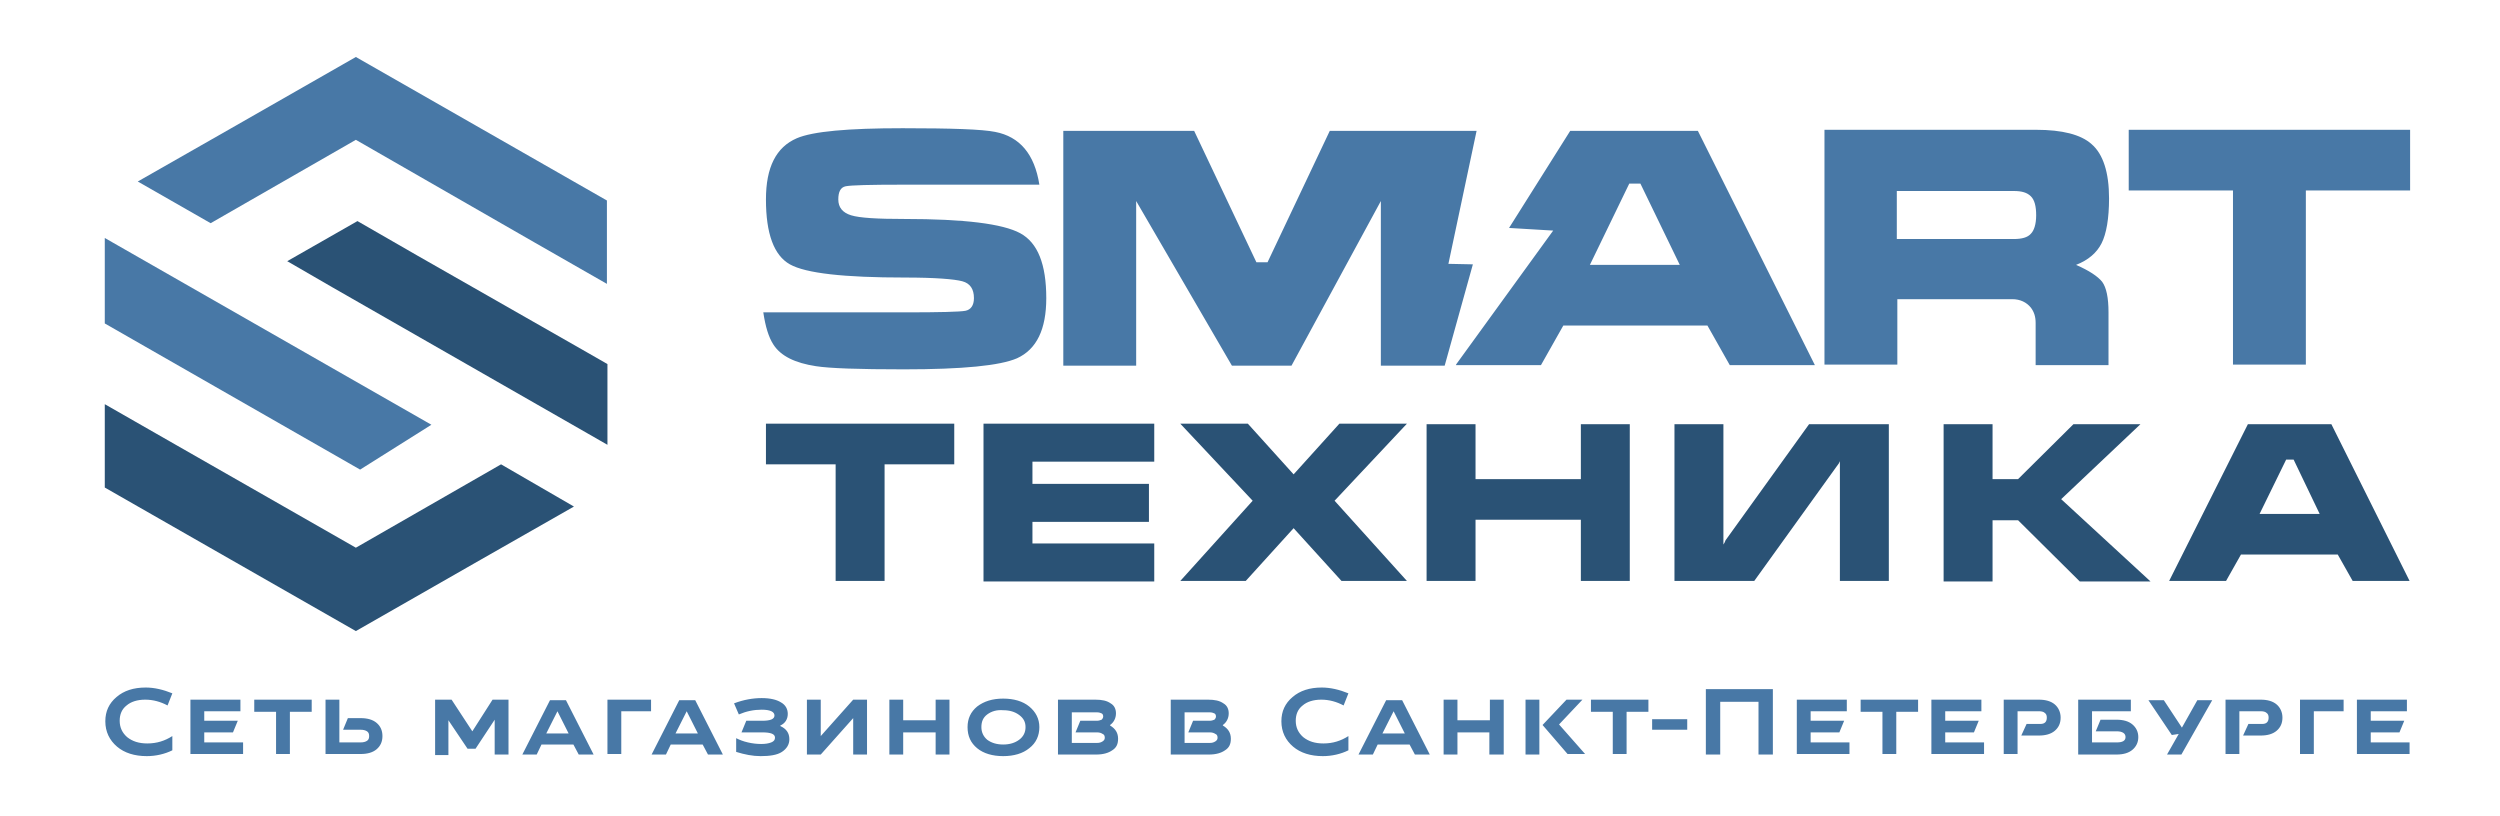
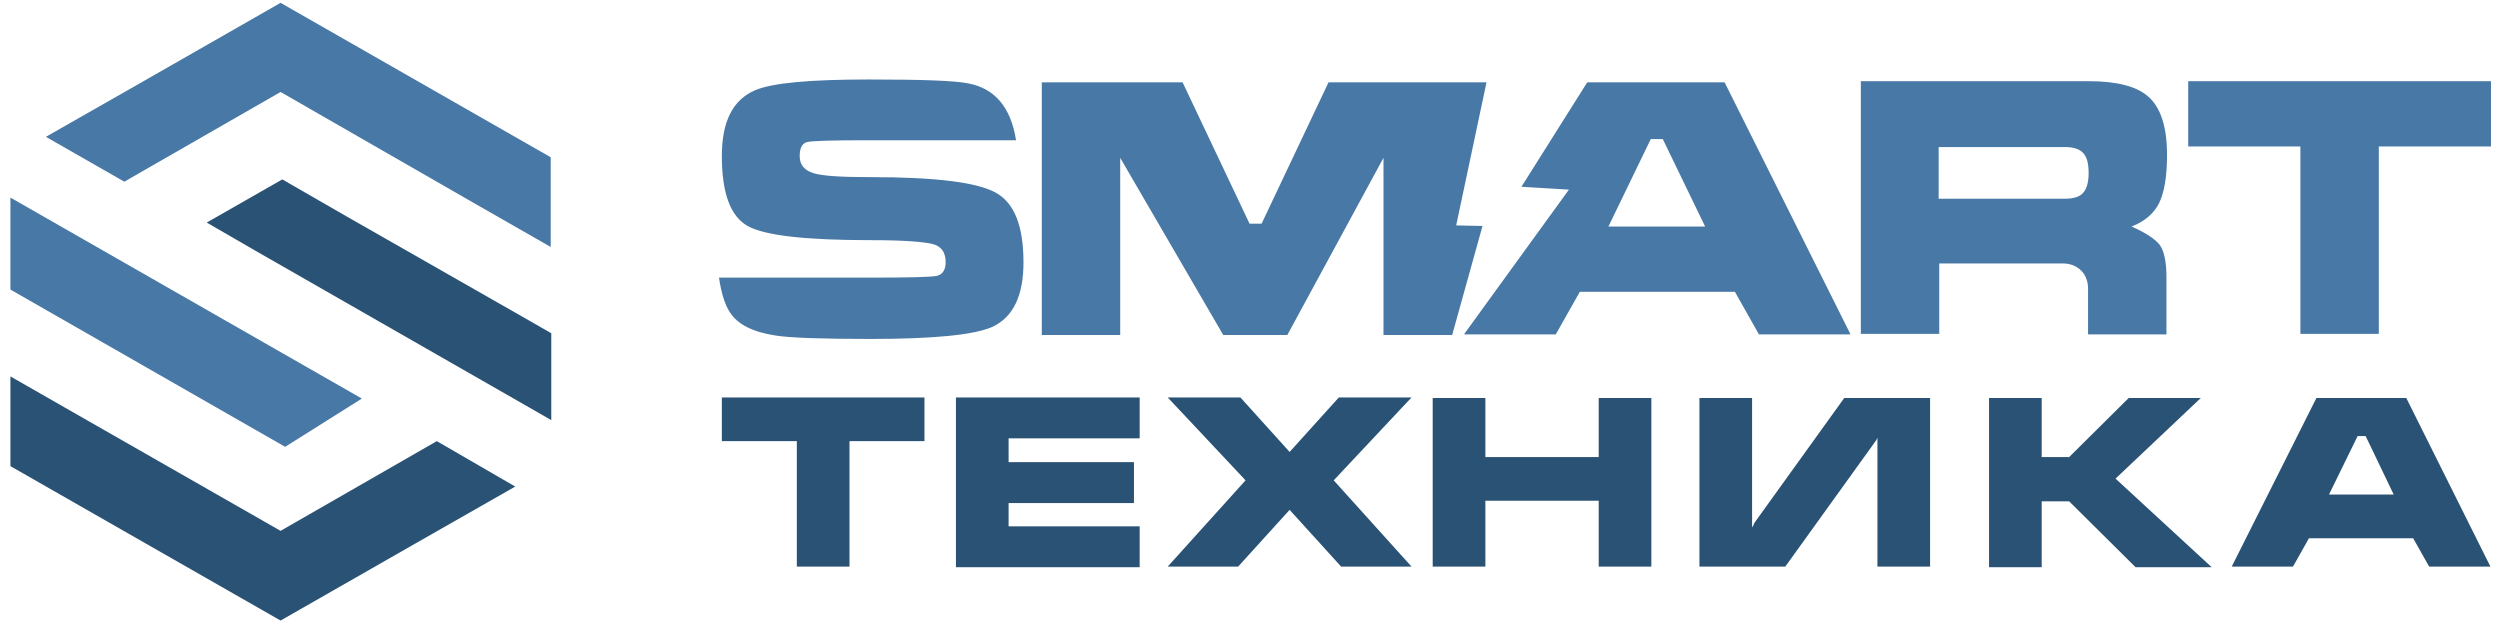
- <svg xmlns="http://www.w3.org/2000/svg" width="184" height="60" viewBox="0 0 184 60" fill="none">
-   <path fill-rule="evenodd" clip-rule="evenodd" d="M165.443 31.223H171.59L177.345 42.757H173.156L172.06 40.816H164.934L163.838 42.757H159.649L165.443 31.223ZM135.416 33.942V34.796V39.922V42.757H139.018V39.922V32.427V31.223H133.146L126.999 39.767C126.96 39.883 126.921 39.961 126.843 40.078V39.184V35.068V31.223H123.241V35.068V41.903V42.757H129.113L135.26 34.214C135.338 34.136 135.377 34.019 135.416 33.942ZM168.81 33.825H168.262L166.305 37.825H170.728L168.81 33.825ZM143.05 31.223H146.652V35.262H148.531L152.603 31.223H157.535L151.702 36.738L158.279 42.796H153.072L148.531 38.291H146.652V42.796H143.05V31.223ZM104.997 31.223H108.599V35.262H116.351V31.223H119.952V42.757H116.351V38.252H108.599V42.757H104.997V31.223ZM86.871 31.184L92.196 36.854L86.871 42.757H91.687L95.21 38.874L98.734 42.757H103.549L98.225 36.854L103.549 31.184H98.577L95.21 34.913L91.843 31.184H86.871ZM72.386 42.757V31.184H84.953V33.981H75.988V35.612H84.562V38.408H75.988V40H84.953V42.796H72.386V42.757ZM56.374 34.175V31.184H70.233V34.175H65.105V42.757H61.503V34.175H56.374Z" fill="#2A5275" />
-   <path fill-rule="evenodd" clip-rule="evenodd" d="M156.674 14.058V9.553H177.384V14.019H169.711V26.835H164.347V14.019H156.674V14.058ZM78.259 9.631V26.913H83.622V14.796L90.669 26.913H95.054L101.631 14.796V26.913H106.328L108.403 19.456L106.603 19.418L108.677 9.631H97.872L93.292 19.301H92.47L87.889 9.631H78.259ZM66.592 22.99C69.176 22.99 70.664 22.951 71.055 22.874C71.447 22.796 71.682 22.485 71.682 21.942C71.682 21.282 71.408 20.854 70.82 20.699C70.233 20.544 68.824 20.427 66.592 20.427C62.129 20.427 59.311 20.116 58.136 19.456C56.962 18.796 56.374 17.204 56.374 14.68C56.374 12.311 57.118 10.835 58.645 10.175C59.82 9.67 62.403 9.437 66.436 9.437C70.037 9.437 72.308 9.515 73.248 9.709C75.049 10.058 76.145 11.34 76.497 13.592H66.553H66.436C64.008 13.592 62.638 13.631 62.247 13.709C61.855 13.786 61.699 14.136 61.699 14.68C61.699 15.262 62.012 15.65 62.638 15.845C63.265 16.039 64.557 16.116 66.553 16.116C70.977 16.116 73.796 16.466 75.088 17.165C76.38 17.864 77.006 19.456 77.006 21.942C77.006 24.233 76.301 25.709 74.853 26.369C73.6 26.913 70.86 27.184 66.514 27.184C63.186 27.184 61.033 27.107 60.054 26.951C58.528 26.718 57.471 26.214 56.922 25.359C56.57 24.816 56.335 24.039 56.179 22.99H66.397H66.592ZM115.568 9.631H124.963L133.576 26.874H127.312L125.668 23.961H115.059L113.414 26.874H107.151L107.19 26.796L114.315 16.971L111.066 16.777L115.568 9.631ZM120.735 13.515H119.913L117.016 19.495H123.632L120.735 13.515ZM134.281 9.553H149.862C151.78 9.553 153.151 9.903 153.934 10.602C154.795 11.34 155.226 12.699 155.226 14.602C155.226 16.078 155.03 17.204 154.677 17.903C154.325 18.602 153.699 19.146 152.798 19.495C153.777 19.922 154.403 20.349 154.717 20.738C155.03 21.165 155.186 21.903 155.186 22.99V26.874H149.823V23.767C149.823 23.301 149.705 22.951 149.471 22.641C149.157 22.252 148.688 22.019 148.1 22.019H139.644V26.835H134.281V9.553ZM139.605 14.058V17.592H148.218C148.805 17.592 149.236 17.476 149.471 17.204C149.705 16.971 149.862 16.505 149.862 15.845C149.862 15.184 149.745 14.718 149.471 14.447C149.197 14.175 148.805 14.058 148.218 14.058H139.605Z" fill="#4878A6" />
-   <path fill-rule="evenodd" clip-rule="evenodd" d="M10.14 13.359L16.951 9.476L26.191 4.194L35.43 9.476L44.669 14.757V20.893L39.306 17.825L26.191 10.291L15.503 16.427L10.14 13.359ZM7.712 17.515V23.806L26.504 34.563L31.75 31.262L7.712 17.515Z" fill="#4878A6" />
-   <path fill-rule="evenodd" clip-rule="evenodd" d="M42.242 37.282L35.43 41.165L26.191 46.447L16.951 41.165L7.712 35.883V29.748L13.076 32.816L26.191 40.311L36.878 34.175L42.242 37.282ZM30.693 18.796L26.308 16.272L21.14 19.223L24.429 21.126L43.22 31.884L44.708 32.738V26.796L43.22 25.942L30.693 18.796Z" fill="#2A5275" />
-   <path fill-rule="evenodd" clip-rule="evenodd" d="M12.684 51.029L12.332 51.922C11.823 51.651 11.275 51.495 10.688 51.495C10.1 51.495 9.631 51.651 9.317 51.922C8.965 52.194 8.809 52.583 8.809 53.048C8.809 53.553 9.004 53.942 9.357 54.252C9.748 54.563 10.218 54.718 10.844 54.718C11.549 54.718 12.136 54.524 12.684 54.175V55.223C12.136 55.495 11.471 55.651 10.805 55.651C9.905 55.651 9.161 55.417 8.613 54.952C8.065 54.485 7.752 53.864 7.752 53.087C7.752 52.349 8.026 51.767 8.574 51.301C9.122 50.835 9.826 50.602 10.727 50.602C11.353 50.602 12.019 50.757 12.684 51.029ZM14.055 51.495H17.695V52.349H15.033V53.048H17.5L17.147 53.903H15.033V54.641H17.891V55.495H14.015V51.495H14.055ZM18.713 51.495H22.941V52.388H21.336V55.495H20.318V52.388H18.713V51.495ZM23.959 51.495H24.977V54.641H26.543C26.739 54.641 26.895 54.602 27.013 54.524C27.13 54.447 27.169 54.33 27.169 54.175C27.169 54.019 27.13 53.903 27.013 53.825C26.895 53.748 26.739 53.709 26.543 53.709H25.251L25.603 52.854H26.543C27.052 52.854 27.443 52.971 27.718 53.204C27.991 53.437 28.148 53.748 28.148 54.175C28.148 54.602 27.991 54.913 27.718 55.146C27.443 55.379 27.052 55.495 26.543 55.495H23.959V51.495ZM32.063 51.495H33.237L34.764 53.825L36.252 51.495H37.426V55.534H36.408V52.971L34.999 55.107H34.412L33.003 53.01V55.573H32.024V51.495H32.063ZM39.501 55.534H38.444L40.48 51.534H41.654L43.69 55.534H42.594L42.203 54.796H39.854L39.501 55.534ZM41.028 52.349L40.206 53.981H41.85L41.028 52.349ZM44.708 51.495H47.918V52.349H45.726V55.495H44.708V51.495ZM49.014 55.534H47.958L49.993 51.534H51.168L53.203 55.534H52.107L51.716 54.796H49.367L49.014 55.534ZM50.541 52.349L49.719 53.981H51.363L50.541 52.349ZM54.026 51.767C54.73 51.495 55.435 51.379 56.061 51.379C56.688 51.379 57.157 51.495 57.471 51.689C57.823 51.883 57.98 52.194 57.98 52.544C57.98 52.932 57.784 53.243 57.431 53.398V53.437C57.862 53.631 58.097 53.942 58.097 54.408C58.097 54.796 57.901 55.107 57.549 55.34C57.197 55.573 56.648 55.651 55.983 55.651C55.396 55.651 54.809 55.534 54.182 55.34V54.33C54.417 54.447 54.691 54.563 55.043 54.641C55.357 54.718 55.709 54.757 56.022 54.757C56.335 54.757 56.57 54.718 56.766 54.641C56.962 54.563 57.04 54.447 57.04 54.291C57.04 54.019 56.727 53.903 56.1 53.903H54.574L54.926 53.048H56.1C56.688 53.048 57.001 52.932 57.001 52.66C57.001 52.388 56.688 52.233 56.061 52.233C55.474 52.233 54.926 52.349 54.378 52.583L54.026 51.767ZM59.389 51.495H60.407V54.175L62.795 51.495H63.813V55.534H62.795V52.854L60.407 55.534H59.389V51.495ZM65.457 51.495H66.475V53.01H68.863V51.495H69.881V55.534H68.863V53.903H66.475V55.534H65.457V51.495ZM73.835 51.417C74.618 51.417 75.283 51.612 75.753 52C76.223 52.388 76.497 52.893 76.497 53.515C76.497 54.136 76.262 54.68 75.753 55.068C75.283 55.456 74.618 55.651 73.835 55.651C73.052 55.651 72.386 55.456 71.917 55.068C71.447 54.68 71.212 54.175 71.212 53.515C71.212 52.893 71.447 52.388 71.917 52C72.425 51.612 73.052 51.417 73.835 51.417ZM72.66 52.583C72.347 52.816 72.23 53.126 72.23 53.515C72.23 53.903 72.386 54.214 72.66 54.447C72.974 54.68 73.365 54.796 73.835 54.796C74.305 54.796 74.696 54.68 75.009 54.447C75.323 54.214 75.479 53.903 75.479 53.515C75.479 53.126 75.323 52.854 75.009 52.621C74.696 52.388 74.305 52.272 73.835 52.272C73.365 52.233 72.974 52.349 72.66 52.583ZM77.867 51.495H80.608C81.117 51.495 81.469 51.573 81.743 51.767C82.017 51.922 82.135 52.194 82.135 52.505C82.135 52.854 81.978 53.165 81.704 53.359V53.398C82.095 53.631 82.291 53.942 82.291 54.369C82.291 54.757 82.174 55.029 81.86 55.223C81.586 55.417 81.195 55.534 80.686 55.534H77.867V51.495ZM78.885 52.388V54.68H80.725C80.921 54.68 81.038 54.641 81.156 54.563C81.273 54.485 81.312 54.408 81.312 54.291C81.312 54.175 81.273 54.058 81.156 54.019C81.038 53.942 80.921 53.903 80.725 53.903H79.159L79.511 53.048H80.725C80.882 53.048 80.96 53.01 81.078 52.971C81.156 52.893 81.195 52.816 81.195 52.738C81.195 52.621 81.156 52.544 81.078 52.505C80.999 52.466 80.882 52.427 80.725 52.427H78.885V52.388ZM86.167 51.495H88.907C89.416 51.495 89.769 51.573 90.043 51.767C90.317 51.922 90.434 52.194 90.434 52.505C90.434 52.854 90.278 53.165 90.003 53.359V53.398C90.395 53.631 90.591 53.942 90.591 54.369C90.591 54.757 90.473 55.029 90.16 55.223C89.886 55.417 89.495 55.534 88.986 55.534H86.167V51.495ZM87.185 52.388V54.68H89.025C89.22 54.68 89.338 54.641 89.455 54.563C89.573 54.485 89.612 54.408 89.612 54.291C89.612 54.175 89.573 54.058 89.455 54.019C89.338 53.942 89.22 53.903 89.025 53.903H87.459L87.811 53.048H89.025C89.181 53.048 89.26 53.01 89.377 52.971C89.455 52.893 89.495 52.816 89.495 52.738C89.495 52.621 89.455 52.544 89.377 52.505C89.299 52.466 89.181 52.427 89.025 52.427H87.185V52.388ZM99.243 51.029L98.89 51.922C98.381 51.651 97.833 51.495 97.246 51.495C96.659 51.495 96.189 51.651 95.876 51.922C95.523 52.194 95.367 52.583 95.367 53.048C95.367 53.553 95.563 53.942 95.915 54.252C96.306 54.563 96.776 54.718 97.403 54.718C98.107 54.718 98.695 54.524 99.243 54.175V55.223C98.695 55.495 98.029 55.651 97.363 55.651C96.463 55.651 95.719 55.417 95.171 54.952C94.623 54.485 94.31 53.864 94.31 53.087C94.31 52.349 94.584 51.767 95.132 51.301C95.68 50.835 96.385 50.602 97.285 50.602C97.912 50.602 98.577 50.757 99.243 51.029ZM101.043 55.534H99.986L102.022 51.534H103.197L105.232 55.534H104.136L103.745 54.796H101.396L101.043 55.534ZM102.57 52.349L101.748 53.981H103.392L102.57 52.349ZM106.25 51.495H107.268V53.01H109.656V51.495H110.674V55.534H109.617V53.903H107.268V55.534H106.25V51.495ZM115.294 51.495H116.468L114.746 53.32L116.664 55.495H115.372L113.532 53.359L115.294 51.495ZM112.279 51.495H113.297V55.534H112.279V51.495ZM117.094 51.495H121.323V52.388H119.717V55.495H118.7V52.388H117.094V51.495ZM121.597 53.709V52.932H124.18V53.709H121.597ZM125.59 50.718H130.483V55.534H129.426V51.651H126.608V55.534H125.551V50.718H125.59ZM132.284 51.495H135.925V52.349H133.263V53.048H135.729L135.377 53.903H133.263V54.641H136.121V55.495H132.245V51.495H132.284ZM136.943 51.495H141.171V52.388H139.566V55.495H138.548V52.388H136.943V51.495ZM142.189 51.495H145.83V52.349H143.168V53.048H145.634L145.282 53.903H143.168V54.641H146.026V55.495H142.15V51.495H142.189ZM147.474 51.495H150.058C150.567 51.495 150.958 51.612 151.232 51.845C151.506 52.078 151.663 52.427 151.663 52.816C151.663 53.243 151.506 53.553 151.232 53.786C150.958 54.019 150.567 54.136 150.058 54.136H148.766L149.157 53.282H150.175C150.332 53.282 150.449 53.243 150.528 53.165C150.606 53.087 150.645 52.971 150.645 52.816C150.645 52.66 150.606 52.544 150.489 52.466C150.41 52.388 150.254 52.349 150.097 52.349H148.492V55.495H147.474V51.495ZM152.955 51.495H156.831V52.349H153.973V54.641H155.813C156.204 54.641 156.439 54.524 156.439 54.252C156.439 54.136 156.4 54.019 156.283 53.942C156.165 53.864 156.009 53.825 155.813 53.825H154.247L154.599 52.971H155.774C156.283 52.971 156.674 53.087 156.948 53.32C157.222 53.553 157.379 53.864 157.379 54.252C157.379 54.641 157.222 54.952 156.948 55.184C156.674 55.417 156.283 55.534 155.774 55.534H152.955V51.495ZM160.55 55.534H159.493L160.354 54.019L159.845 54.097L158.123 51.534H159.258L160.589 53.553L161.724 51.534H162.82L160.55 55.534ZM163.799 51.495H166.383C166.892 51.495 167.283 51.612 167.557 51.845C167.832 52.078 167.988 52.427 167.988 52.816C167.988 53.243 167.832 53.553 167.557 53.786C167.283 54.019 166.892 54.136 166.383 54.136H165.091L165.483 53.282H166.5C166.657 53.282 166.774 53.243 166.853 53.165C166.931 53.087 166.97 52.971 166.97 52.816C166.97 52.66 166.931 52.544 166.814 52.466C166.735 52.388 166.579 52.349 166.422 52.349H164.817V55.495H163.799V51.495ZM169.28 51.495H172.49V52.349H170.298V55.495H169.28V51.495ZM173.508 51.495H177.149V52.349H174.487V53.048H176.953L176.601 53.903H174.487V54.641H177.345V55.495H173.469V51.495H173.508Z" fill="#4878A6" />
+ <svg xmlns="http://www.w3.org/2000/svg" width="171" height="43" viewBox="0 0 171 43" fill="none">
+   <path fill-rule="evenodd" clip-rule="evenodd" d="M149.674 10.058V5.553H170.384V10.019H162.711V22.835H157.347V10.019H149.674V10.058ZM71.259 5.631V22.912H76.622V10.796L83.669 22.912H88.054L94.631 10.796V22.912H99.329L101.403 15.456L99.603 15.417L101.677 5.631H90.872L86.292 15.301H85.47L80.889 5.631H71.259V5.631ZM59.592 18.99C62.176 18.99 63.664 18.951 64.055 18.873C64.447 18.796 64.682 18.485 64.682 17.941C64.682 17.281 64.408 16.854 63.82 16.699C63.233 16.543 61.824 16.427 59.592 16.427C55.129 16.427 52.311 16.116 51.136 15.456C49.962 14.796 49.374 13.204 49.374 10.679C49.374 8.31 50.118 6.835 51.645 6.174C52.82 5.67 55.403 5.437 59.436 5.437C63.037 5.437 65.308 5.514 66.248 5.708C68.049 6.058 69.145 7.339 69.497 9.592H59.553H59.436C57.008 9.592 55.638 9.631 55.247 9.708C54.855 9.786 54.699 10.136 54.699 10.679C54.699 11.262 55.012 11.65 55.638 11.844C56.265 12.039 57.557 12.116 59.553 12.116C63.977 12.116 66.796 12.466 68.088 13.165C69.38 13.864 70.006 15.456 70.006 17.941C70.006 20.233 69.301 21.708 67.853 22.369C66.6 22.912 63.86 23.184 59.514 23.184C56.186 23.184 54.033 23.106 53.054 22.951C51.528 22.718 50.471 22.213 49.922 21.359C49.57 20.815 49.335 20.038 49.179 18.99H59.397H59.592V18.99ZM108.568 5.631H117.963L126.576 22.873H120.312L118.668 19.961H108.059L106.414 22.873H100.151L100.19 22.796L107.315 12.97L104.066 12.776L108.568 5.631ZM113.735 9.514H112.913L110.016 15.495H116.632L113.735 9.514ZM127.281 5.553H142.862C144.78 5.553 146.151 5.903 146.934 6.602C147.795 7.339 148.226 8.699 148.226 10.602C148.226 12.077 148.03 13.204 147.677 13.902C147.325 14.602 146.699 15.145 145.798 15.495C146.777 15.922 147.403 16.349 147.717 16.738C148.03 17.165 148.186 17.902 148.186 18.99V22.873H142.823V19.767C142.823 19.301 142.705 18.951 142.471 18.64C142.157 18.252 141.688 18.019 141.1 18.019H132.644V22.835H127.281V5.553ZM132.605 10.058V13.592H141.218C141.805 13.592 142.236 13.475 142.471 13.204C142.705 12.97 142.862 12.505 142.862 11.844C142.862 11.184 142.745 10.718 142.471 10.446C142.197 10.174 141.805 10.058 141.218 10.058H132.605Z" fill="#4878A6" />
+   <path fill-rule="evenodd" clip-rule="evenodd" d="M158.443 27.223H164.59L170.345 38.757H166.156L165.06 36.816H157.934L156.838 38.757H152.649L158.443 27.223ZM128.416 29.942V30.796V35.922V38.757H132.018V35.922V28.427V27.223H126.146L119.999 35.767C119.96 35.884 119.921 35.961 119.843 36.078V35.185V31.068V27.223H116.241V31.068V37.903V38.757H122.113L128.26 30.214C128.338 30.136 128.377 30.02 128.416 29.942ZM161.81 29.825H161.262L159.305 33.825H163.728L161.81 29.825ZM136.05 27.223H139.652V31.262H141.531L145.603 27.223H150.535L144.702 32.738L151.279 38.796H146.072L141.531 34.291H139.652V38.796H136.05V27.223ZM97.997 27.223H101.599V31.262H109.351V27.223H112.952V38.757H109.351V34.252H101.599V38.757H97.997V27.223ZM79.871 27.185L85.196 32.855L79.871 38.757H84.687L88.21 34.874L91.734 38.757H96.549L91.225 32.855L96.549 27.185H91.577L88.21 30.913L84.843 27.185H79.871ZM65.386 38.757V27.185H77.953V29.981H68.988V31.612H77.562V34.408H68.988V36H77.953V38.796H65.386V38.757ZM49.374 30.175V27.185H63.233V30.175H58.105V38.757H54.503V30.175H49.374Z" fill="#2A5275" />
+   <path fill-rule="evenodd" clip-rule="evenodd" d="M3.14 9.359L9.951 5.476L19.191 0.194L28.43 5.476L37.669 10.757V16.893L32.306 13.825L19.191 6.291L8.503 12.427L3.14 9.359ZM0.712 13.515V19.806L19.504 30.563L24.75 27.262L0.712 13.515Z" fill="#4878A6" />
+   <path fill-rule="evenodd" clip-rule="evenodd" d="M35.242 33.281L28.43 37.165L19.191 42.446L9.951 37.165L0.712 31.883V25.747L6.076 28.815L19.191 36.31L29.878 30.174L35.242 33.281ZM23.693 14.796L19.308 12.271L14.14 15.223L17.429 17.126L36.22 27.883L37.708 28.738V22.796L36.22 21.941L23.693 14.796Z" fill="#2A5275" />
</svg>
